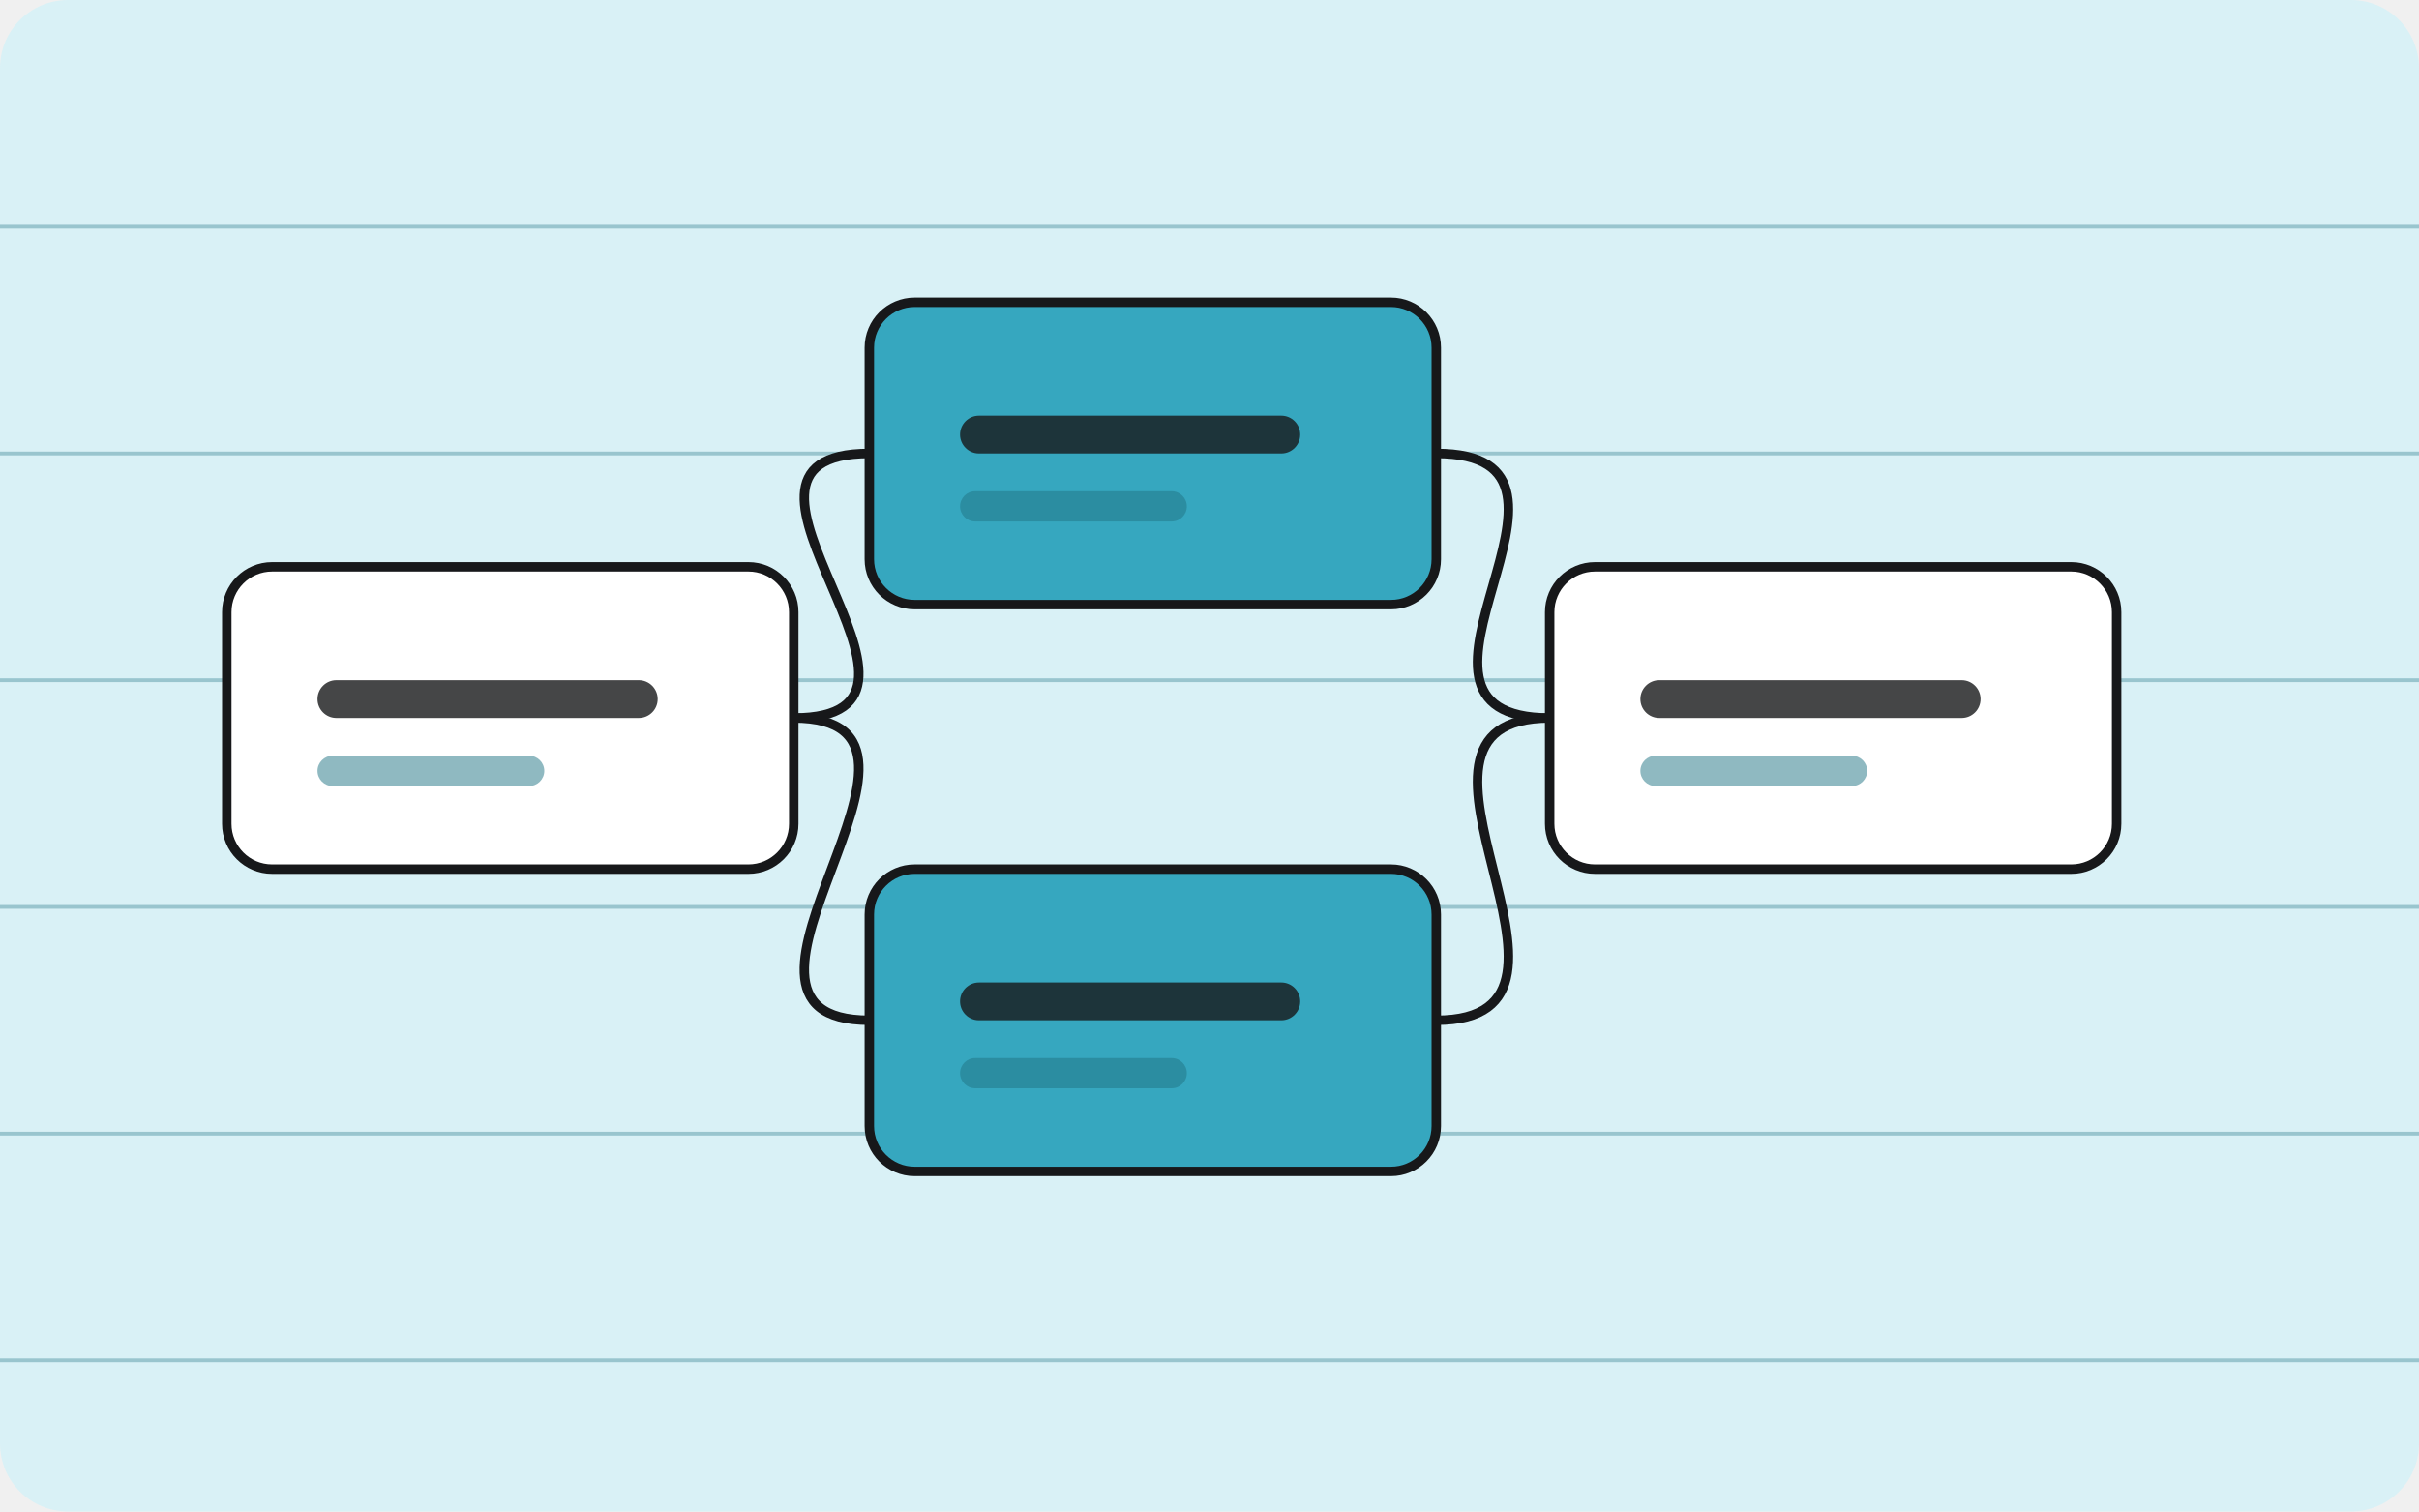
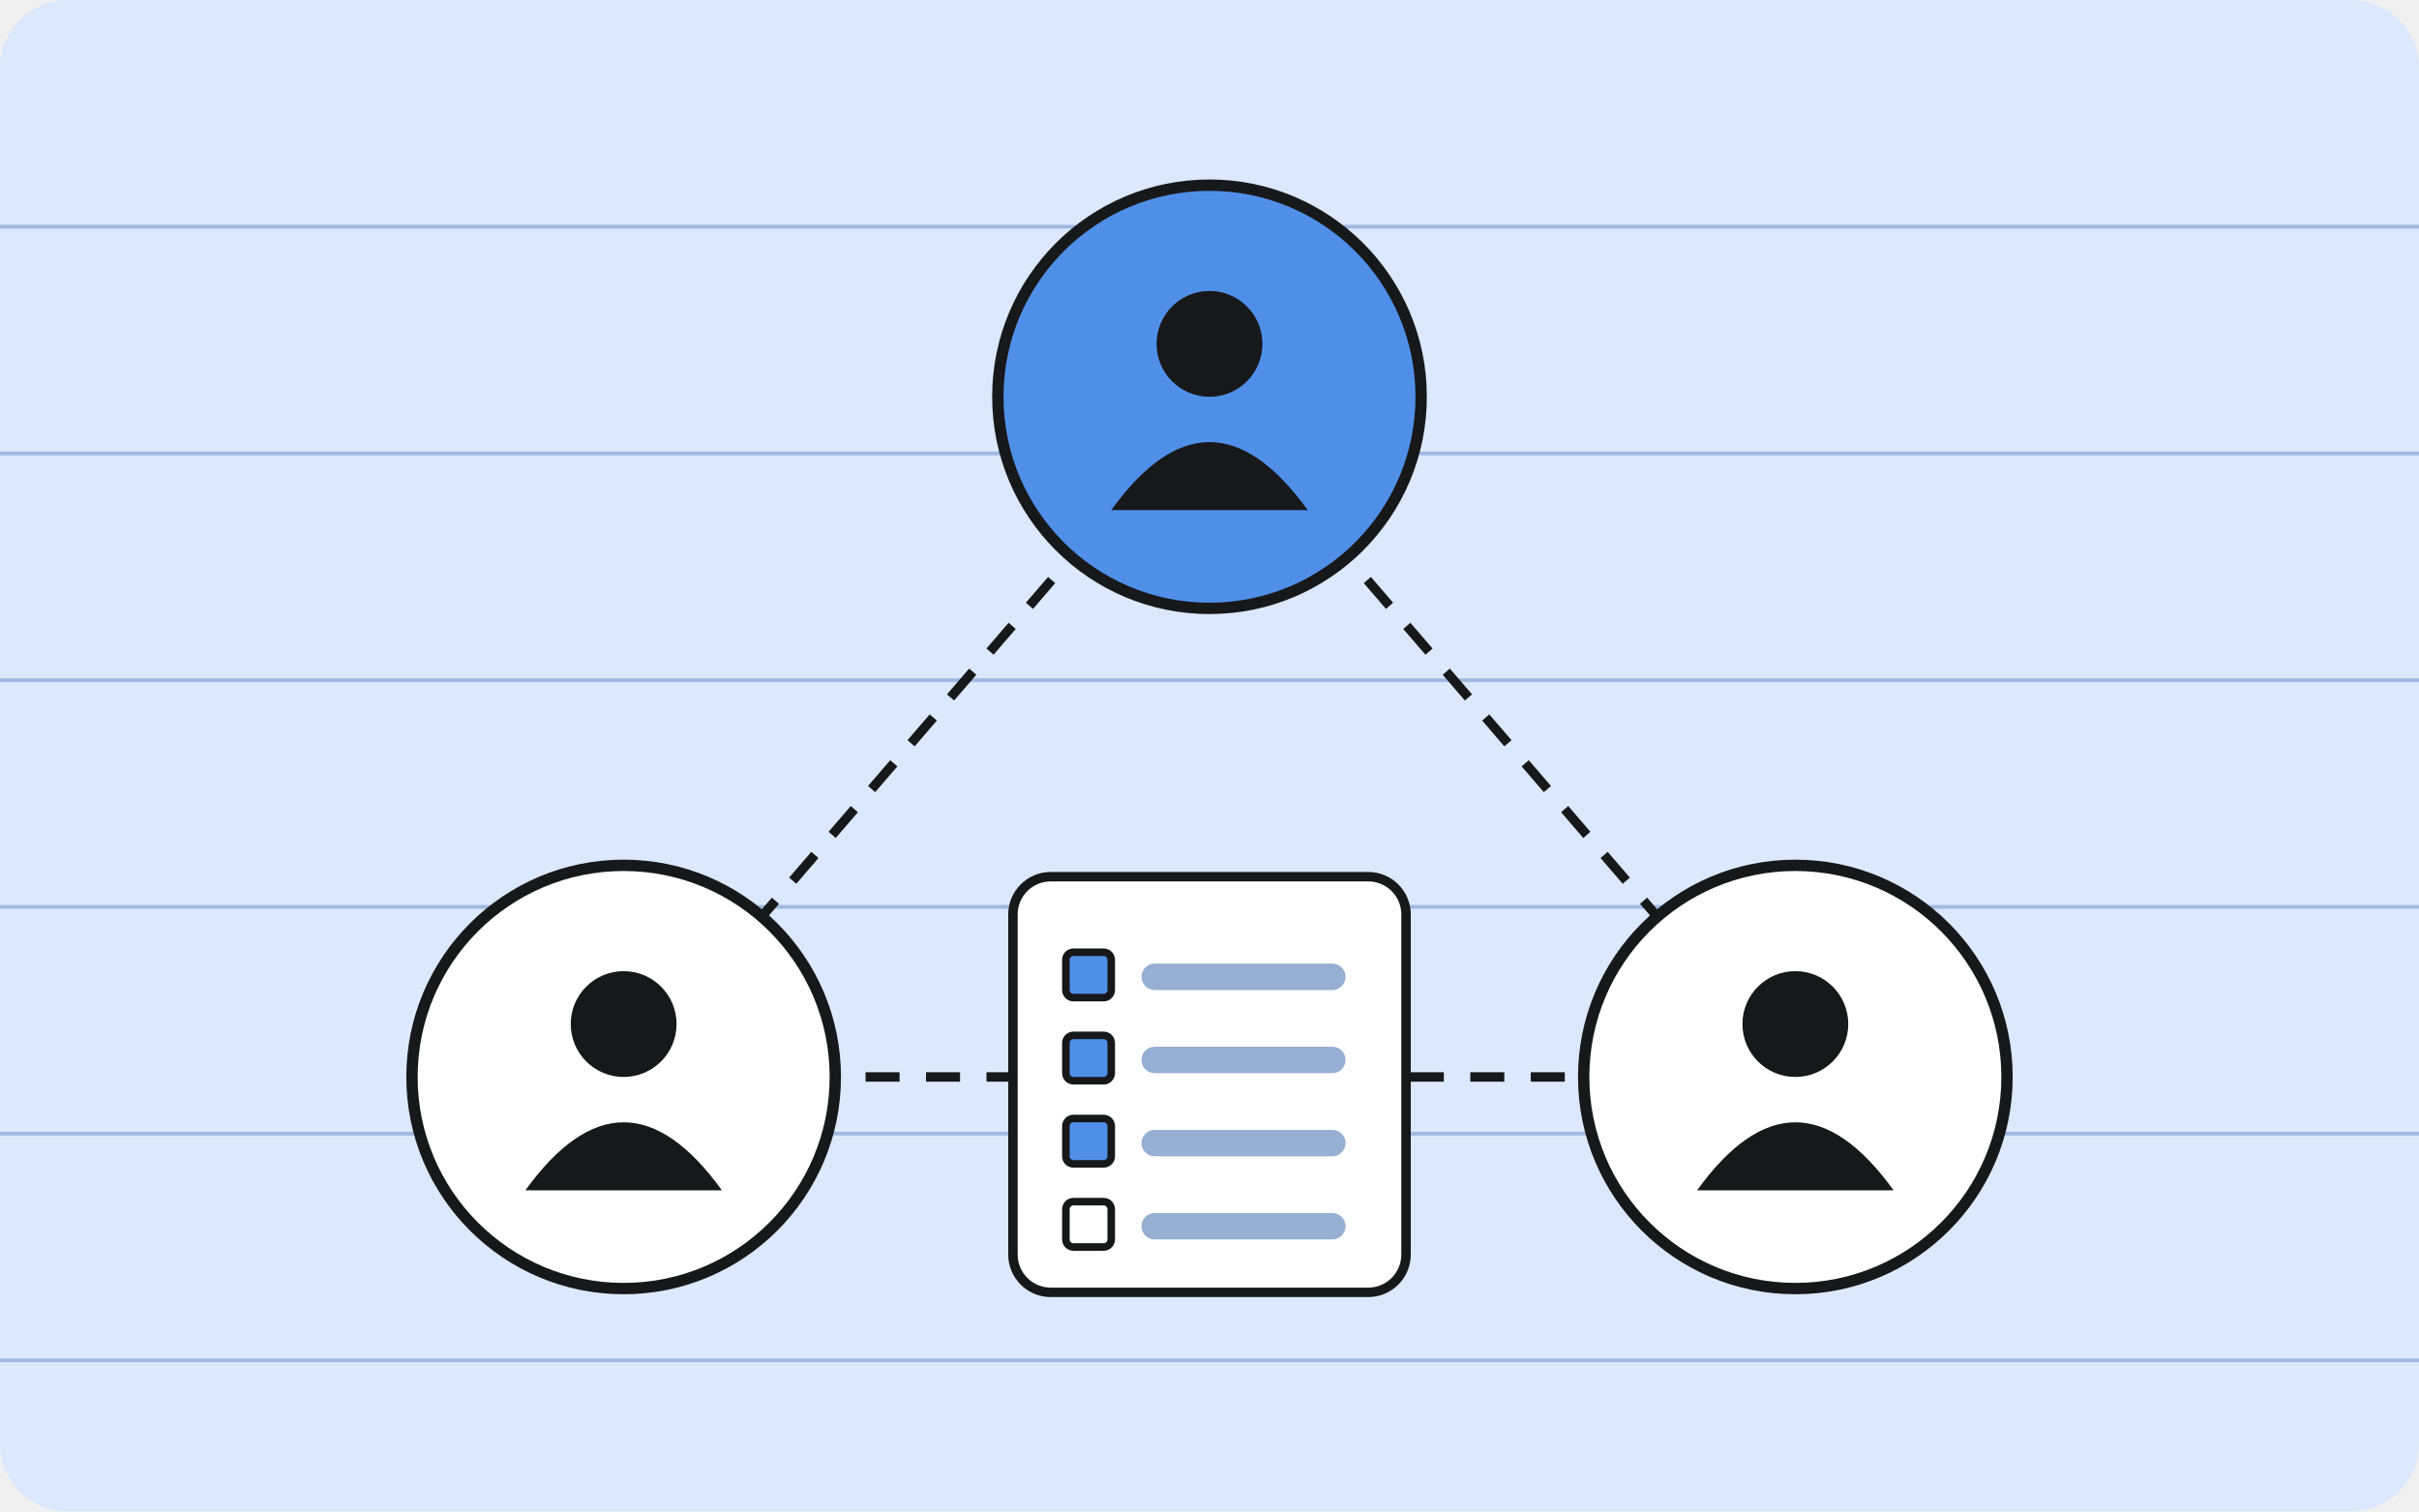
<svg xmlns="http://www.w3.org/2000/svg" viewBox="0 0 640 400" width="640" height="400" role="img" aria-hidden="true">
-   <rect width="640" height="400" rx="18" fill="#d9f1f6" />
-   <g opacity="0.35" stroke="#217485" stroke-width="1">
+   <rect width="640" height="400" rx="18" fill="#dbe8fd" />
+   <g opacity="0.35" stroke="#2f61a8" stroke-width="1">
    <line x1="0" y1="60" x2="640" y2="60" />
    <line x1="0" y1="120" x2="640" y2="120" />
    <line x1="0" y1="180" x2="640" y2="180" />
    <line x1="0" y1="240" x2="640" y2="240" />
    <line x1="0" y1="300" x2="640" y2="300" />
    <line x1="0" y1="360" x2="640" y2="360" />
  </g>
-   <path d="M210,190 C260,190 180,120 230,120" fill="none" stroke="#17181a" stroke-width="2.5" />
-   <path d="M210,190 C260,190 180,270 230,270" fill="none" stroke="#17181a" stroke-width="2.5" />
-   <path d="M380,120 C430,120 360,190 410,190" fill="none" stroke="#17181a" stroke-width="2.5" />
-   <path d="M380,270 C430,270 360,190 410,190" fill="none" stroke="#17181a" stroke-width="2.5" />
-   <rect x="60" y="150" width="150" height="80" rx="12" fill="#ffffff" stroke="#17181a" stroke-width="2.5" />
-   <rect x="84" y="180" width="90" height="10" rx="5" fill="#17181a" fill-opacity="0.8" />
-   <rect x="84" y="200" width="60" height="8" rx="4" fill="#217485" fill-opacity="0.5" />
-   <rect x="230" y="80" width="150" height="80" rx="12" fill="#36a7bf" stroke="#17181a" stroke-width="2.5" />
-   <rect x="254" y="110" width="90" height="10" rx="5" fill="#17181a" fill-opacity="0.8" />
-   <rect x="254" y="130" width="60" height="8" rx="4" fill="#217485" fill-opacity="0.5" />
-   <rect x="230" y="230" width="150" height="80" rx="12" fill="#36a7bf" stroke="#17181a" stroke-width="2.5" />
-   <rect x="254" y="260" width="90" height="10" rx="5" fill="#17181a" fill-opacity="0.8" />
-   <rect x="254" y="280" width="60" height="8" rx="4" fill="#217485" fill-opacity="0.5" />
-   <rect x="410" y="150" width="150" height="80" rx="12" fill="#ffffff" stroke="#17181a" stroke-width="2.5" />
-   <rect x="434" y="180" width="90" height="10" rx="5" fill="#17181a" fill-opacity="0.8" />
-   <rect x="434" y="200" width="60" height="8" rx="4" fill="#217485" fill-opacity="0.5" />
+   <line x1="320" y1="105" x2="165" y2="285" stroke="#17181a" stroke-width="2.5" stroke-dasharray="9 7" />
+   <line x1="320" y1="105" x2="475" y2="285" stroke="#17181a" stroke-width="2.5" stroke-dasharray="9 7" />
+   <line x1="165" y1="285" x2="475" y2="285" stroke="#17181a" stroke-width="2.5" stroke-dasharray="9 7" />
+   <circle cx="320" cy="105" r="56" fill="#4f8fe8" stroke="#17181a" stroke-width="3" />
+   <circle cx="320" cy="91" r="14" fill="#17181a" />
+   <path d="M294,135 q26,-36 52,0" fill="#17181a" />
+   <circle cx="165" cy="285" r="56" fill="#ffffff" stroke="#17181a" stroke-width="3" />
+   <circle cx="165" cy="271" r="14" fill="#17181a" />
+   <path d="M139,315 q26,-36 52,0" fill="#17181a" />
+   <circle cx="475" cy="285" r="56" fill="#ffffff" stroke="#17181a" stroke-width="3" />
+   <circle cx="475" cy="271" r="14" fill="#17181a" />
+   <path d="M449,315 q26,-36 52,0" fill="#17181a" />
+   <rect x="268" y="232" width="104" height="110" rx="10" fill="#ffffff" stroke="#17181a" stroke-width="2.5" />
+   <rect x="282" y="252" width="12" height="12" rx="2" fill="#4f8fe8" stroke="#17181a" stroke-width="2" />
+   <rect x="302" y="255" width="54" height="7" rx="3.5" fill="#2f61a8" fill-opacity="0.5" />
+   <rect x="282" y="274" width="12" height="12" rx="2" fill="#4f8fe8" stroke="#17181a" stroke-width="2" />
+   <rect x="302" y="277" width="54" height="7" rx="3.5" fill="#2f61a8" fill-opacity="0.5" />
+   <rect x="282" y="296" width="12" height="12" rx="2" fill="#4f8fe8" stroke="#17181a" stroke-width="2" />
+   <rect x="302" y="299" width="54" height="7" rx="3.5" fill="#2f61a8" fill-opacity="0.5" />
+   <rect x="282" y="318" width="12" height="12" rx="2" fill="#ffffff" stroke="#17181a" stroke-width="2" />
+   <rect x="302" y="321" width="54" height="7" rx="3.5" fill="#2f61a8" fill-opacity="0.5" />
</svg>
